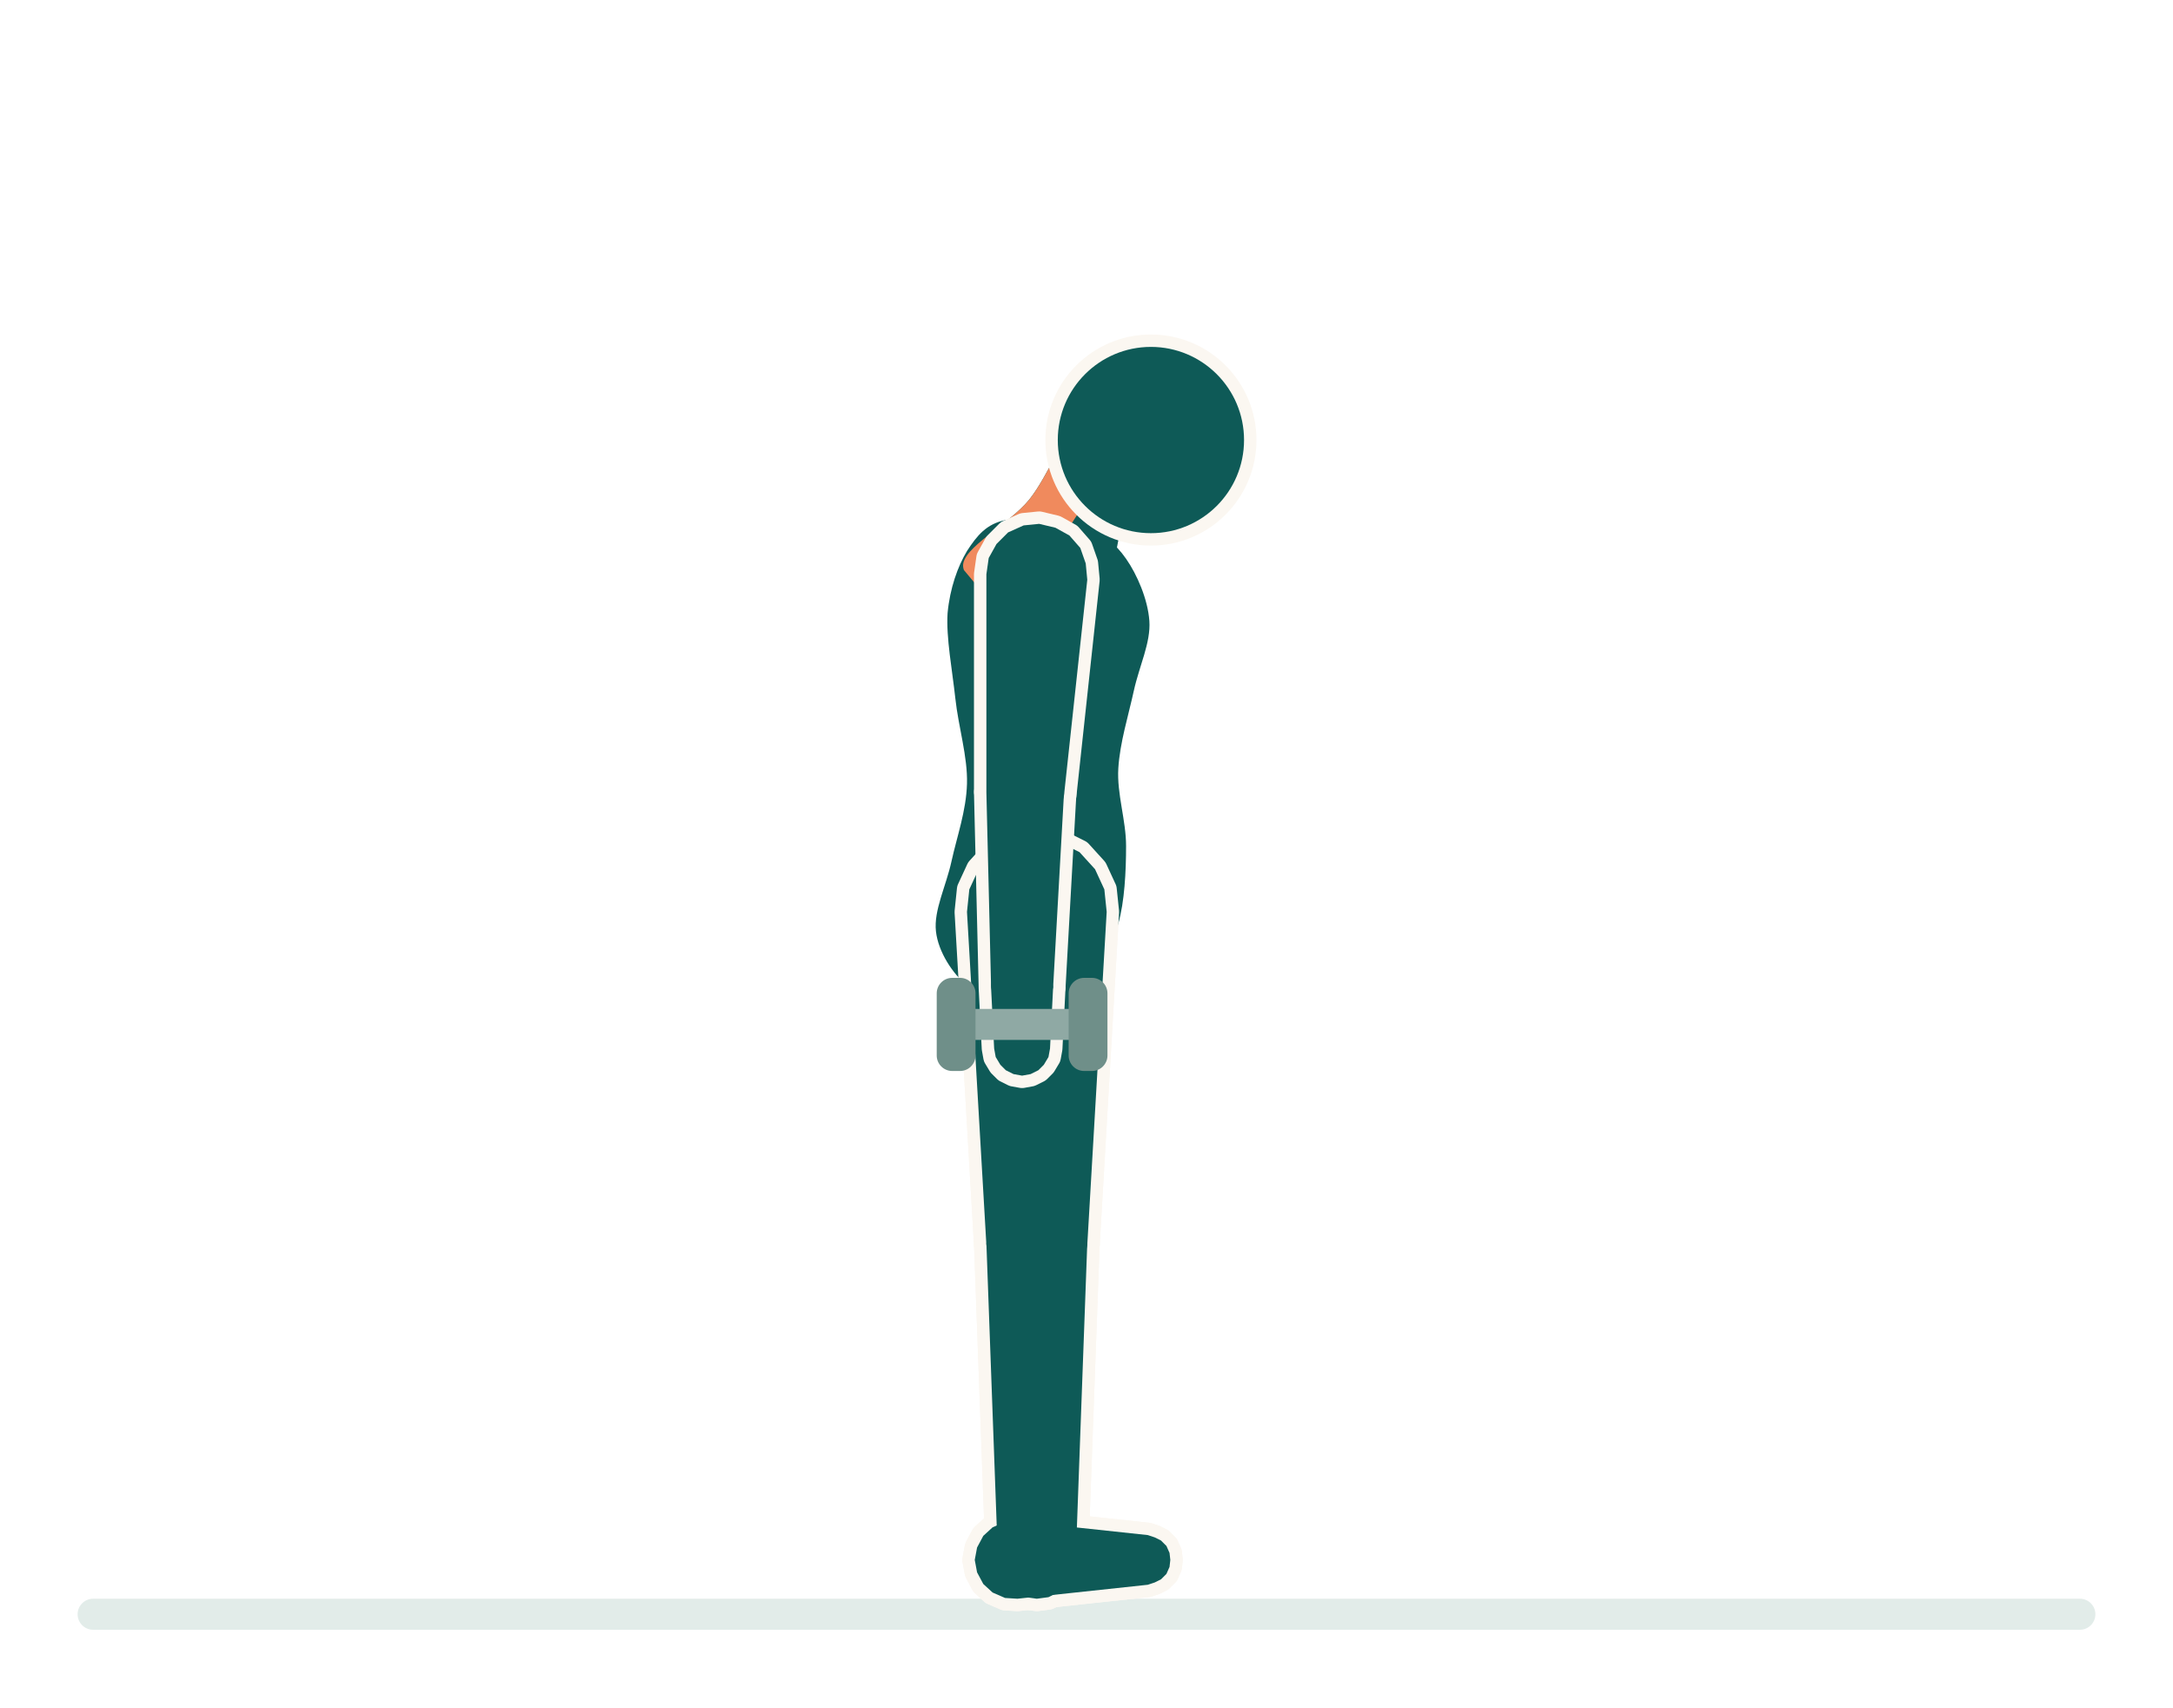
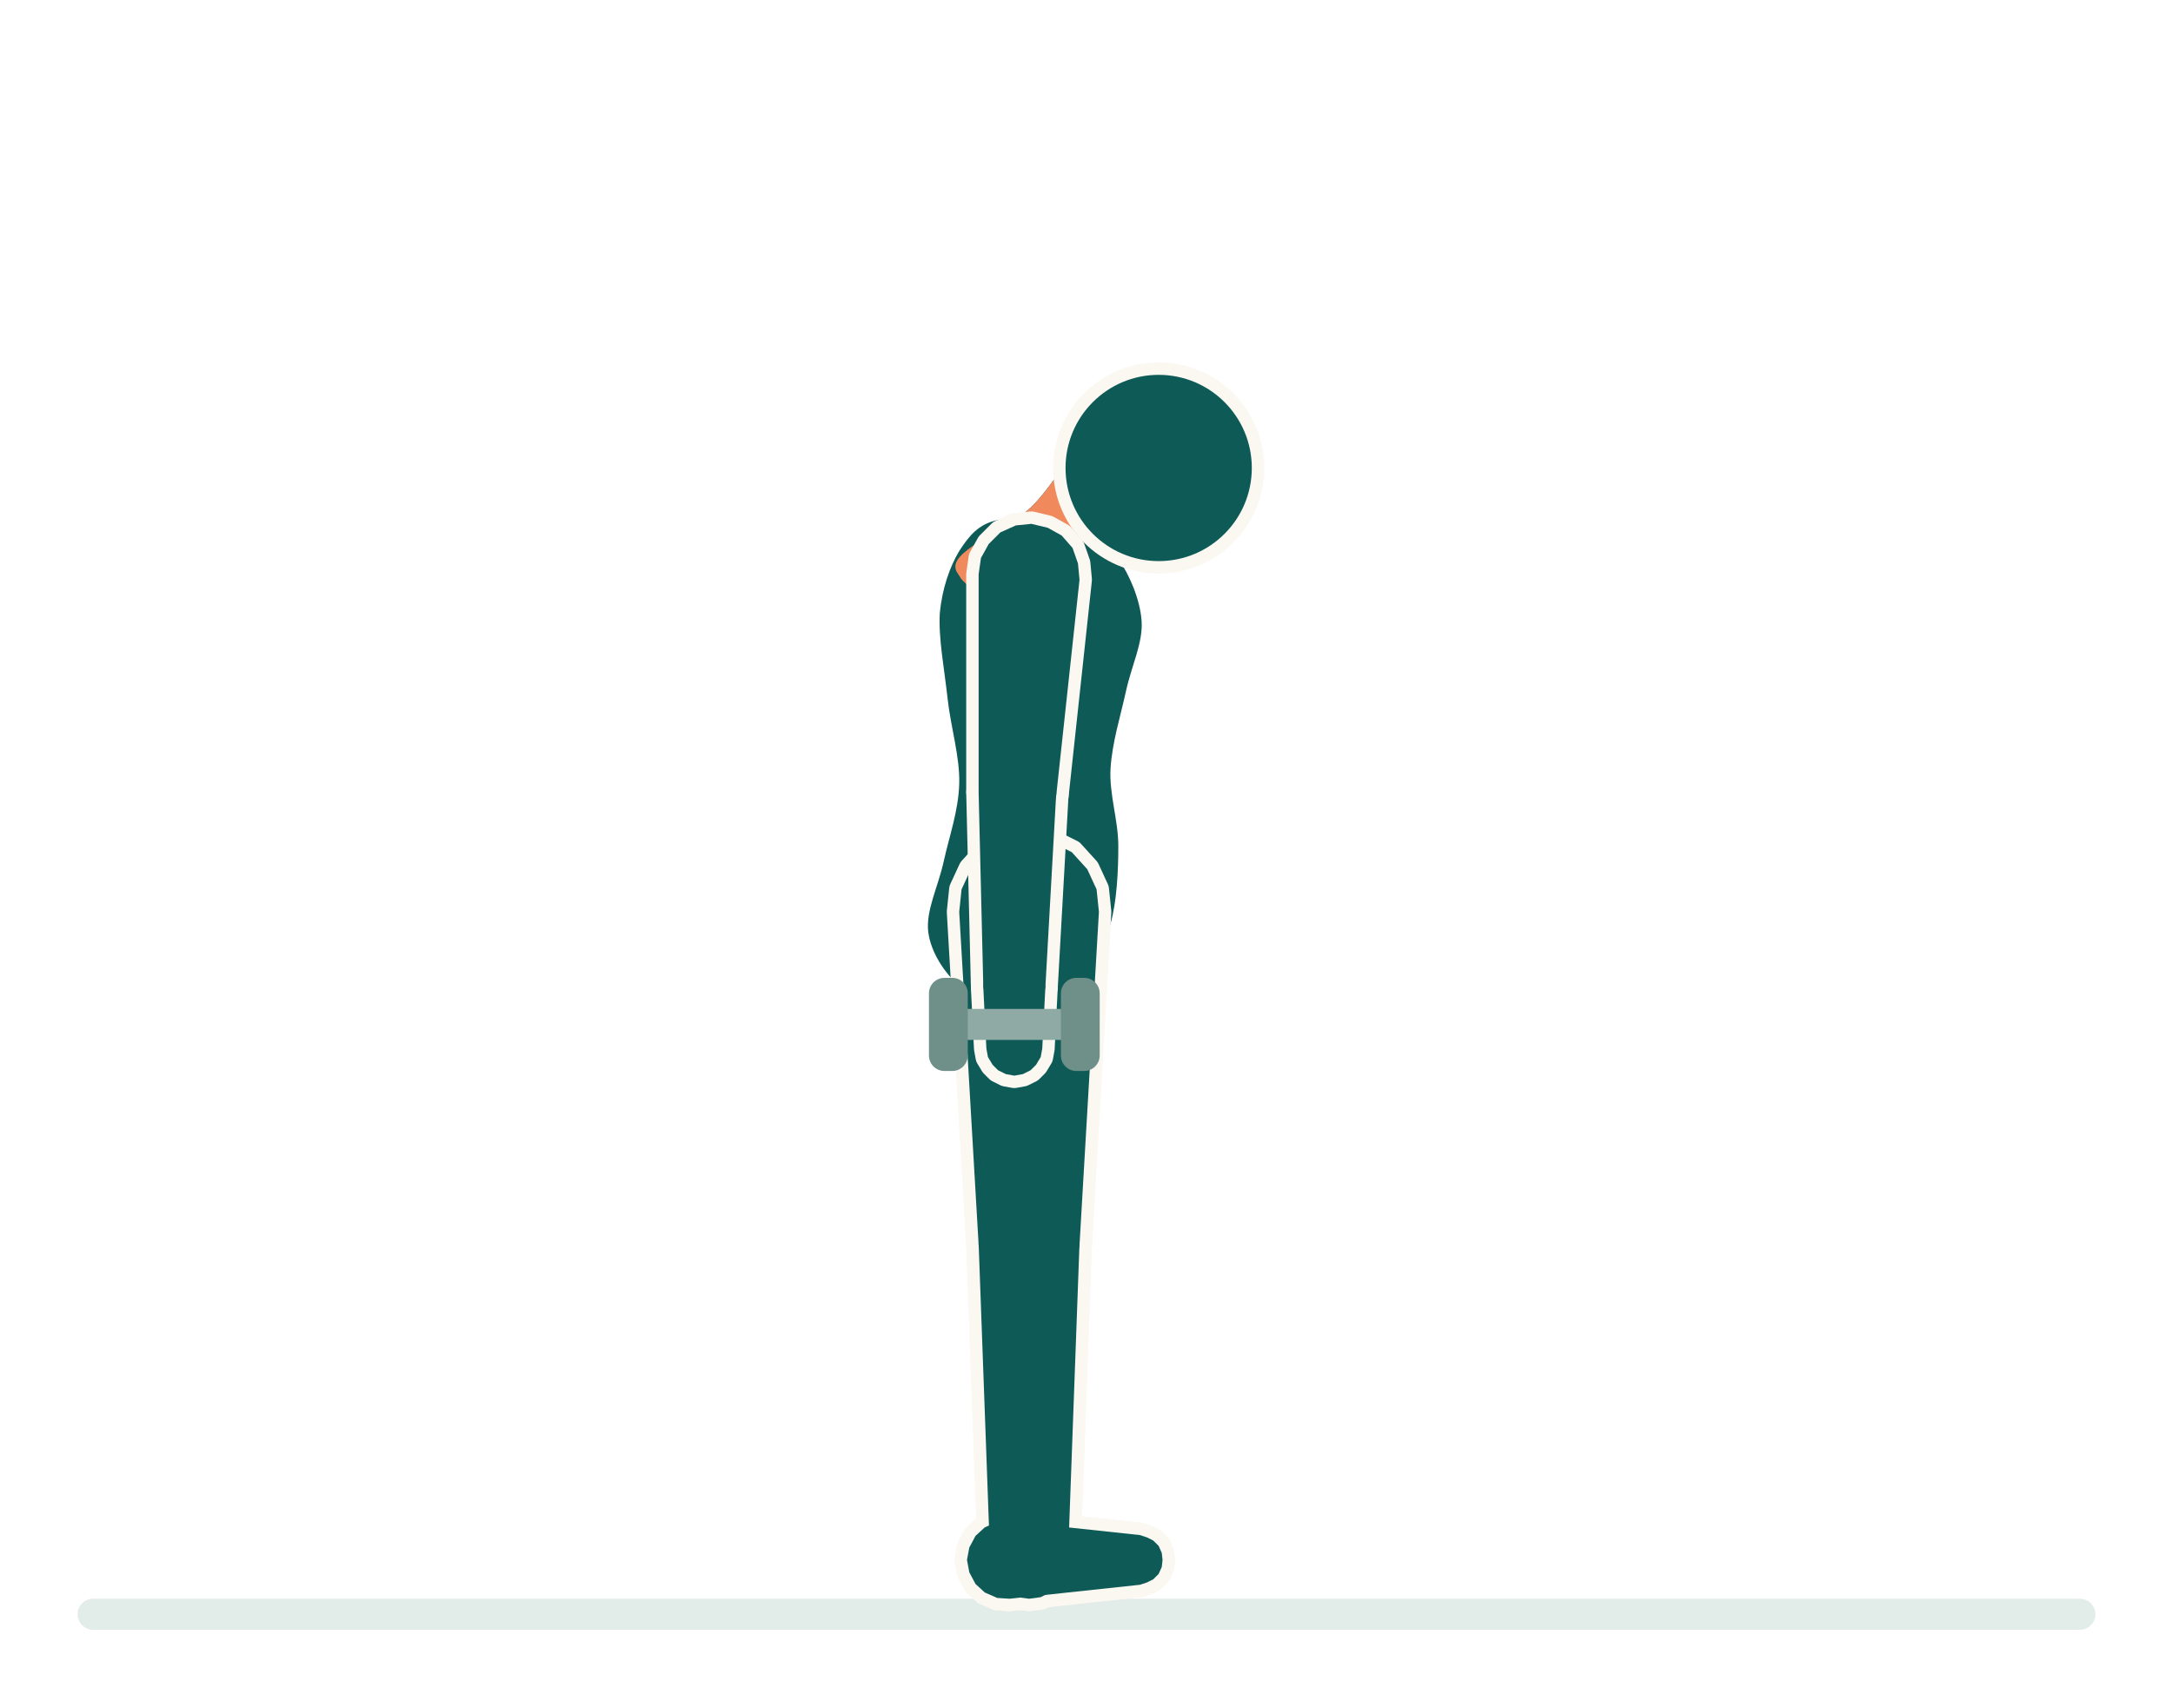
- <svg xmlns="http://www.w3.org/2000/svg" viewBox="-133.6 -117 280 220" width="280" height="220">
+ <svg xmlns="http://www.w3.org/2000/svg" viewBox="-132.6 -117 280 220" width="280" height="220">
  <defs>
    <clipPath id="ej-088-torso">
      <path d="M6 -49C8.6 -48.2 10.1 -47 11.5 -45C12.9 -43 14.3 -39.8 14.5 -37C14.7 -34.2 13.2 -31.2 12.5 -28C11.8 -24.8 10.7 -21.3 10.5 -18C10.3 -14.7 11.5 -11.3 11.5 -8C11.5 -4.7 11.3 -0.8 10.5 2C9.7 4.8 8.6 7.3 6.5 9C4.4 10.7 0.6 11.8 -2 12C-4.6 12.2 -7.2 11.5 -9 10C-10.8 8.5 -12.7 5.7 -13 3C-13.3 0.3 -11.7 -2.8 -11 -6C-10.3 -9.2 -9.1 -12.5 -9 -16C-8.9 -19.5 -10.1 -23.3 -10.5 -27C-10.9 -30.7 -11.7 -34.8 -11.5 -38C-11.2 -41.2 -10.2 -44 -9 -46C-7.7 -48 -6.5 -49.5 -4 -50C-1.5 -50.5 3.4 -49.8 6 -49Z" />
    </clipPath>
    <clipPath id="ej-088-cuello">
-       <path d="M0 -38C-3.1 -38 -9.3 -41.6 -9.5 -44C-9.7 -46.4 -3.6 -49.4 -1 -52.6C1.6 -55.8 3.6 -61.8 6.2 -63.1C8.8 -64.4 13.4 -62.3 14.7 -60.3C16.1 -58.4 15.1 -53.3 14.5 -51.3C13.8 -49.4 11.9 -49.9 11 -48.6C10.1 -47.4 10.8 -45.8 9 -44C7.2 -42.2 3.1 -38 0 -38Z" />
+       <path d="M0 -38C-3.1 -38 -9.5 -41.7 -9.5 -44C-9.5 -46.3 -2.9 -48.7 0.2 -51.6C3.3 -54.5 6.2 -60.5 9 -61.4C11.7 -62.3 15.8 -59 16.7 -56.7C17.6 -54.5 15.3 -49.6 14.4 -48C13.5 -46.4 12.1 -47.8 11.2 -47.1C10.3 -46.5 10.9 -45.5 9 -44C7.1 -42.5 3.1 -38 0 -38Z" />
    </clipPath>
  </defs>
-   <line x1="-121.6" y1="91" x2="134.4" y2="91" stroke="#E2ECE9" stroke-width="4" stroke-linecap="round" />
+   <line x1="-120.6" y1="91" x2="135.4" y2="91" stroke="#E2ECE9" stroke-width="4" stroke-linecap="round" />
  <g>
    <path d="M5 -14.7L4.7 -13.3L3.9 -11.9L2.9 -10.9L1.5 -10.2L0 -10L-1.5 -10.2L-2.9 -10.9L-3.9 -11.9L-4.7 -13.3L-5 -14.7L-6.5 -42.7L-6.3 -44.7L-5.4 -46.6L-3.9 -48.2L-2.1 -49.2L0 -49.5L2.1 -49.2L3.9 -48.2L5.4 -46.6L6.3 -44.7L6.5 -42.7Z" fill="#FBF7F1" stroke="#FBF7F1" stroke-width="3.2" stroke-linejoin="round" />
    <path d="M4 10.2L3.8 11.4L3.2 12.4L2.3 13.3L1.2 13.8L0 14L-1.2 13.8L-2.3 13.3L-3.2 12.4L-3.8 11.4L-4 10.2L-5 -14.8L-4.8 -16.4L-4.1 -17.8L-3 -19L-1.6 -19.7L0 -20L1.6 -19.7L3 -19L4.1 -17.8L4.8 -16.4L5 -14.8Z" fill="#FBF7F1" stroke="#FBF7F1" stroke-width="3.2" stroke-linejoin="round" />
    <path d="M3.6 18.2L3.4 19.2L2.8 20.2L2.1 21L1.1 21.4L0 21.6L-1.1 21.4L-2.1 21L-2.8 20.2L-3.4 19.2L-3.6 18.2L-4 10.2L-3.9 8.9L-3.3 7.7L-2.4 6.8L-1.3 6.2L0 6L1.3 6.2L2.4 6.8L3.3 7.7L3.9 8.9L4 10.2Z" fill="#FBF7F1" stroke="#FBF7F1" stroke-width="3.2" stroke-linejoin="round" />
    <path d="M5 -14.7L4.7 -13.3L3.9 -11.9L2.9 -10.9L1.5 -10.2L0 -10L-1.5 -10.2L-2.9 -10.9L-3.9 -11.9L-4.7 -13.3L-5 -14.7L-6.5 -42.7L-6.3 -44.7L-5.4 -46.6L-3.9 -48.2L-2.1 -49.2L0 -49.5L2.1 -49.2L3.9 -48.2L5.4 -46.6L6.3 -44.7L6.5 -42.7Z" fill="#5F9E98" />
    <path d="M4 10.2L3.8 11.4L3.2 12.4L2.3 13.3L1.2 13.8L0 14L-1.2 13.8L-2.3 13.3L-3.2 12.4L-3.8 11.4L-4 10.2L-5 -14.8L-4.8 -16.4L-4.1 -17.8L-3 -19L-1.6 -19.7L0 -20L1.6 -19.7L3 -19L4.1 -17.8L4.8 -16.4L5 -14.8Z" fill="#5F9E98" />
    <path d="M3.6 18.2L3.4 19.2L2.8 20.2L2.1 21L1.1 21.4L0 21.6L-1.1 21.4L-2.1 21L-2.8 20.2L-3.4 19.2L-3.6 18.2L-4 10.2L-3.9 8.9L-3.3 7.7L-2.4 6.8L-1.3 6.2L0 6L1.3 6.2L2.4 6.8L3.3 7.7L3.9 8.9L4 10.2Z" fill="#5F9E98" />
  </g>
  <g>
    <path d="M6.5 43.4L6.1 45.3L5.1 47L3.7 48.3L1.9 49.2L0 49.5L-1.9 49.2L-3.7 48.3L-5.1 47L-6.1 45.3L-6.5 43.4L-9 0.5L-8.7 -2.4L-7.5 -5L-5.5 -7.2L-2.9 -8.5L0 -9L2.9 -8.5L5.5 -7.2L7.5 -5L8.7 -2.4L9 0.5Z" fill="#FBF7F1" stroke="#FBF7F1" stroke-width="3.2" stroke-linejoin="round" />
    <path d="M5 84.2L4.7 85.7L4 87L2.9 88.1L1.5 88.8L0 89L-1.5 88.8L-2.9 88.1L-4 87L-4.7 85.7L-5 84.2L-6.5 43.2L-6.2 41.2L-5.3 39.3L-3.9 37.8L-2.1 36.8L0 36.5L2.1 36.8L3.9 37.8L5.3 39.3L6.2 41.2L6.5 43.2Z" fill="#FBF7F1" stroke="#FBF7F1" stroke-width="3.2" stroke-linejoin="round" />
    <path d="M14.3 80.8L15.2 81.1L16 81.5L16.7 82.2L17.1 83.1L17.2 84L17.1 84.9L16.7 85.8L16 86.5L15.2 86.9L14.3 87.2L-2.5 89L-4.1 88.9L-5.7 88.2L-6.9 87.1L-7.7 85.6L-8 84L-7.7 82.4L-6.9 80.9L-5.7 79.8L-4.1 79.1L-2.5 79Z" fill="#FBF7F1" stroke="#FBF7F1" stroke-width="3.2" stroke-linejoin="round" />
    <path d="M6.5 43.4L6.1 45.3L5.1 47L3.7 48.3L1.9 49.2L0 49.5L-1.9 49.2L-3.7 48.3L-5.1 47L-6.1 45.3L-6.5 43.4L-9 0.5L-8.7 -2.4L-7.5 -5L-5.5 -7.2L-2.9 -8.5L0 -9L2.9 -8.5L5.5 -7.2L7.5 -5L8.7 -2.4L9 0.5Z" fill="#5F9E98" />
    <path d="M5 84.2L4.7 85.7L4 87L2.9 88.1L1.5 88.8L0 89L-1.5 88.8L-2.9 88.1L-4 87L-4.7 85.7L-5 84.2L-6.5 43.2L-6.2 41.2L-5.3 39.3L-3.9 37.8L-2.1 36.8L0 36.5L2.1 36.8L3.9 37.8L5.3 39.3L6.2 41.2L6.5 43.2Z" fill="#5F9E98" />
    <path d="M14.3 80.8L15.2 81.1L16 81.5L16.7 82.2L17.1 83.1L17.2 84L17.1 84.9L16.7 85.8L16 86.5L15.2 86.9L14.3 87.2L-2.5 89L-4.1 88.9L-5.7 88.2L-6.9 87.1L-7.7 85.6L-8 84L-7.7 82.4L-6.9 80.9L-5.7 79.8L-4.1 79.1L-2.5 79Z" fill="#5F9E98" />
  </g>
  <path d="M6 -49C8.6 -48.2 10.1 -47 11.5 -45C12.9 -43 14.3 -39.8 14.5 -37C14.7 -34.2 13.2 -31.2 12.5 -28C11.8 -24.8 10.7 -21.3 10.5 -18C10.3 -14.7 11.5 -11.3 11.5 -8C11.5 -4.7 11.3 -0.8 10.5 2C9.7 4.8 8.6 7.3 6.5 9C4.4 10.7 0.6 11.8 -2 12C-4.6 12.2 -7.2 11.5 -9 10C-10.8 8.5 -12.7 5.7 -13 3C-13.3 0.3 -11.7 -2.8 -11 -6C-10.3 -9.2 -9.1 -12.5 -9 -16C-8.9 -19.5 -10.1 -23.3 -10.5 -27C-10.9 -30.7 -11.7 -34.8 -11.5 -38C-11.2 -41.2 -10.2 -44 -9 -46C-7.7 -48 -6.5 -49.5 -4 -50C-1.5 -50.5 3.4 -49.8 6 -49Z" fill="#0E5A57" />
-   <path d="M0 -38C-3.1 -38 -9.3 -41.6 -9.5 -44C-9.7 -46.4 -3.6 -49.4 -1 -52.6C1.6 -55.8 3.6 -61.8 6.2 -63.1C8.8 -64.4 13.4 -62.3 14.7 -60.3C16.1 -58.4 15.1 -53.3 14.5 -51.3C13.8 -49.4 11.9 -49.9 11 -48.6C10.1 -47.4 10.8 -45.8 9 -44C7.2 -42.2 3.1 -38 0 -38Z" fill="#0E5A57" />
-   <path d="M-4.7 -38.2C-2.9 -36.5 -3.8 -39.1 -3.4 -39.6C-2.9 -40.1 -2.5 -40.5 -2.1 -41C-1.6 -41.5 -1.2 -42 -0.8 -42.5C-0.4 -42.9 0 -43.4 0.4 -43.9C0.8 -44.4 1.2 -45 1.6 -45.5C2 -46 2.4 -46.5 2.8 -47C3.1 -47.5 3.5 -48.1 3.9 -48.6C4.2 -49.2 4.6 -49.7 4.9 -50.2C5.3 -50.8 5.6 -51.3 6 -51.9C6.3 -52.5 6.6 -53 7 -53.6C7.3 -54.2 7.6 -54.7 7.9 -55.3C8.2 -55.9 8.5 -56.5 8.8 -57.1C9.1 -57.7 9.4 -58.3 9.7 -58.9C10 -59.5 11.9 -59.6 10.5 -60.7C9.2 -61.8 3.5 -65 1.8 -65.6C0.2 -66.2 1.1 -64.6 0.8 -64.1C0.5 -63.7 0.1 -63.2 -0.3 -62.8C-0.6 -62.3 -1 -61.9 -1.3 -61.4C-1.7 -61 -2.1 -60.5 -2.4 -60.1C-2.8 -59.7 -3.2 -59.3 -3.5 -58.9C-3.9 -58.5 -4.3 -58.1 -4.7 -57.7C-5 -57.3 -5.4 -56.9 -5.8 -56.5C-6.2 -56.2 -6.6 -55.8 -7 -55.4C-7.3 -55.1 -7.7 -54.7 -8.1 -54.4C-8.5 -54 -8.9 -53.7 -9.3 -53.4C-9.7 -53.1 -10.1 -52.7 -10.5 -52.4C-10.9 -52.1 -11.4 -51.8 -11.8 -51.5C-12.2 -51.2 -12.6 -50.9 -13 -50.6C-13.4 -50.3 -15.7 -51.8 -14.3 -49.8C-12.9 -47.7 -6.5 -39.9 -4.7 -38.2Z" fill="#F08A5D" clip-path="url(#ej-088-cuello)" />
-   <circle cx="14.7" cy="-60.3" r="12" fill="#0E5A57" stroke="#FBF7F1" stroke-width="3.2" paint-order="stroke" />
+   <path d="M0 -38C-3.1 -38 -9.5 -41.7 -9.5 -44C-9.5 -46.3 -2.9 -48.7 0.2 -51.6C3.3 -54.5 6.2 -60.5 9 -61.4C11.7 -62.3 15.8 -59 16.7 -56.7C17.6 -54.5 15.3 -49.6 14.4 -48C13.5 -46.4 12.1 -47.8 11.2 -47.1C10.3 -46.5 10.9 -45.5 9 -44C7.1 -42.5 3.1 -38 0 -38Z" fill="#0E5A57" />
+   <path d="M-5.5 -37.7C-3.9 -35.8 -4.4 -38.5 -4 -38.9C-3.5 -39.3 -3 -39.7 -2.5 -40.1C-2 -40.6 -1.5 -41 -1 -41.4C-0.5 -41.9 -0.1 -42.3 0.4 -42.8C0.9 -43.2 1.3 -43.7 1.8 -44.2C2.2 -44.6 2.7 -45.1 3.1 -45.6C3.6 -46.1 4 -46.5 4.5 -47C4.9 -47.5 5.3 -48 5.8 -48.5C6.2 -49 6.6 -49.6 7 -50.1C7.5 -50.6 7.9 -51.1 8.3 -51.7C8.7 -52.2 9.1 -52.7 9.5 -53.3C9.9 -53.8 10.3 -54.4 10.7 -54.9C11.1 -55.5 11.5 -56.1 11.8 -56.6C12.2 -57.2 14.1 -57.1 13 -58.4C11.8 -59.7 6.6 -63.6 5 -64.4C3.5 -65.2 4.2 -63.5 3.7 -63.1C3.3 -62.7 2.9 -62.2 2.5 -61.8C2 -61.4 1.6 -61 1.2 -60.6C0.7 -60.2 0.3 -59.8 -0.1 -59.4C-0.6 -59 -1 -58.6 -1.4 -58.2C-1.9 -57.9 -2.3 -57.5 -2.8 -57.2C-3.2 -56.8 -3.6 -56.5 -4.1 -56.1C-4.5 -55.8 -5 -55.5 -5.4 -55.2C-5.9 -54.8 -6.3 -54.5 -6.8 -54.2C-7.2 -53.9 -7.7 -53.6 -8.1 -53.3C-8.6 -53.1 -9 -52.8 -9.5 -52.5C-9.9 -52.3 -10.4 -52 -10.8 -51.7C-11.3 -51.5 -11.7 -51.2 -12.2 -51C-12.6 -50.8 -14.7 -52.5 -13.5 -50.3C-12.4 -48.1 -7.1 -39.6 -5.5 -37.7Z" fill="#F08A5D" clip-path="url(#ej-088-cuello)" />
+   <circle cx="16.7" cy="-56.7" r="12" fill="#0E5A57" stroke="#FBF7F1" stroke-width="3.2" paint-order="stroke" />
  <g>
    <path d="M6.5 43.4L6.1 45.3L5.1 47L3.7 48.3L1.9 49.2L0 49.5L-1.9 49.2L-3.7 48.3L-5.1 47L-6.1 45.3L-6.5 43.4L-9 0.5L-8.7 -2.4L-7.5 -5L-5.5 -7.2L-2.9 -8.5L0 -9L2.9 -8.5L5.5 -7.2L7.5 -5L8.7 -2.4L9 0.5Z" fill="#FBF7F1" stroke="#FBF7F1" stroke-width="3.2" stroke-linejoin="round" />
    <path d="M5 84.2L4.7 85.7L4 87L2.9 88.1L1.5 88.8L0 89L-1.5 88.8L-2.9 88.1L-4 87L-4.7 85.7L-5 84.2L-6.5 43.2L-6.2 41.2L-5.3 39.3L-3.9 37.8L-2.1 36.8L0 36.5L2.1 36.8L3.9 37.8L5.3 39.3L6.2 41.2L6.5 43.2Z" fill="#FBF7F1" stroke="#FBF7F1" stroke-width="3.2" stroke-linejoin="round" />
    <path d="M14.3 80.8L15.2 81.1L16 81.5L16.7 82.2L17.1 83.1L17.2 84L17.1 84.9L16.7 85.8L16 86.5L15.2 86.9L14.3 87.2L-2.5 89L-4.1 88.9L-5.7 88.2L-6.9 87.1L-7.7 85.6L-8 84L-7.7 82.4L-6.9 80.9L-5.7 79.8L-4.1 79.1L-2.5 79Z" fill="#FBF7F1" stroke="#FBF7F1" stroke-width="3.2" stroke-linejoin="round" />
    <path d="M6.5 43.4L6.1 45.3L5.1 47L3.7 48.3L1.9 49.2L0 49.5L-1.9 49.2L-3.7 48.3L-5.1 47L-6.1 45.3L-6.5 43.4L-9 0.5L-8.7 -2.4L-7.5 -5L-5.5 -7.2L-2.9 -8.5L0 -9L2.9 -8.5L5.5 -7.2L7.5 -5L8.7 -2.4L9 0.5Z" fill="#0E5A57" />
    <path d="M5 84.2L4.7 85.7L4 87L2.9 88.1L1.5 88.8L0 89L-1.5 88.8L-2.9 88.1L-4 87L-4.7 85.7L-5 84.2L-6.5 43.2L-6.2 41.2L-5.3 39.3L-3.9 37.8L-2.1 36.8L0 36.5L2.1 36.8L3.9 37.8L5.3 39.3L6.2 41.2L6.5 43.2Z" fill="#0E5A57" />
    <path d="M14.3 80.8L15.2 81.1L16 81.5L16.7 82.2L17.1 83.1L17.2 84L17.1 84.9L16.7 85.8L16 86.5L15.2 86.9L14.3 87.2L-2.5 89L-4.1 88.9L-5.7 88.2L-6.9 87.1L-7.7 85.6L-8 84L-7.7 82.4L-6.9 80.9L-5.7 79.8L-4.1 79.1L-2.5 79Z" fill="#0E5A57" />
  </g>
  <g>
    <path d="M3.5 -14.5L3.1 -13L2.3 -11.8L1.2 -10.8L-0.2 -10.2L-1.7 -10L-3.2 -10.4L-4.5 -11.1L-5.6 -12.2L-6.2 -13.5L-6.5 -15L-6.5 -43L-6.2 -45.1L-5.2 -46.9L-3.7 -48.4L-1.7 -49.3L0.3 -49.5L2.4 -49L4.2 -48L5.6 -46.4L6.3 -44.4L6.5 -42.3Z" fill="#FBF7F1" stroke="#FBF7F1" stroke-width="3.2" stroke-linejoin="round" />
    <path d="M2.1 10.2L1.8 11.4L1.2 12.4L0.3 13.3L-0.8 13.8L-2 14L-3.2 13.8L-4.3 13.2L-5.1 12.3L-5.7 11.2L-5.9 10L-6.5 -14.9L-6.2 -16.5L-5.5 -18L-4.4 -19.1L-3 -19.8L-1.4 -20L0.2 -19.8L1.6 -19L2.7 -17.8L3.4 -16.3L3.5 -14.8Z" fill="#FBF7F1" stroke="#FBF7F1" stroke-width="3.2" stroke-linejoin="round" />
    <path d="M1.7 18.1L1.5 19.2L0.9 20.2L0.2 20.9L-0.8 21.4L-1.9 21.6L-3 21.4L-4 20.9L-4.7 20.2L-5.3 19.2L-5.5 18.1L-5.9 10.2L-5.8 8.9L-5.2 7.7L-4.3 6.8L-3.2 6.2L-1.9 6L-0.6 6.2L0.5 6.8L1.4 7.7L1.9 8.9L2.1 10.2Z" fill="#FBF7F1" stroke="#FBF7F1" stroke-width="3.2" stroke-linejoin="round" />
    <path d="M3.5 -14.5L3.1 -13L2.3 -11.8L1.2 -10.8L-0.2 -10.2L-1.7 -10L-3.2 -10.4L-4.5 -11.1L-5.6 -12.2L-6.2 -13.5L-6.5 -15L-6.5 -43L-6.2 -45.1L-5.2 -46.9L-3.7 -48.4L-1.7 -49.3L0.3 -49.5L2.4 -49L4.2 -48L5.6 -46.4L6.3 -44.4L6.5 -42.3Z" fill="#0E5A57" />
    <path d="M2.1 10.2L1.8 11.4L1.2 12.4L0.3 13.3L-0.8 13.8L-2 14L-3.2 13.8L-4.3 13.2L-5.1 12.3L-5.7 11.2L-5.9 10L-6.5 -14.9L-6.2 -16.5L-5.5 -18L-4.4 -19.1L-3 -19.8L-1.4 -20L0.2 -19.8L1.6 -19L2.7 -17.8L3.4 -16.3L3.5 -14.8Z" fill="#0E5A57" />
    <path d="M1.7 18.1L1.5 19.2L0.9 20.2L0.2 20.9L-0.8 21.4L-1.9 21.6L-3 21.4L-4 20.9L-4.7 20.2L-5.3 19.2L-5.5 18.1L-5.9 10.2L-5.8 8.9L-5.2 7.7L-4.3 6.8L-3.2 6.2L-1.9 6L-0.6 6.2L0.5 6.8L1.4 7.7L1.9 8.9L2.1 10.2Z" fill="#0E5A57" />
  </g>
  <g transform="translate(-1.9 15) rotate(0)">
    <rect x="-9" y="-2" width="18" height="4" rx="2" fill="#8FA9A4" />
    <rect x="-11" y="-6" width="5" height="12" rx="2" fill="#6F8F89" />
    <rect x="6" y="-6" width="5" height="12" rx="2" fill="#6F8F89" />
  </g>
</svg>
